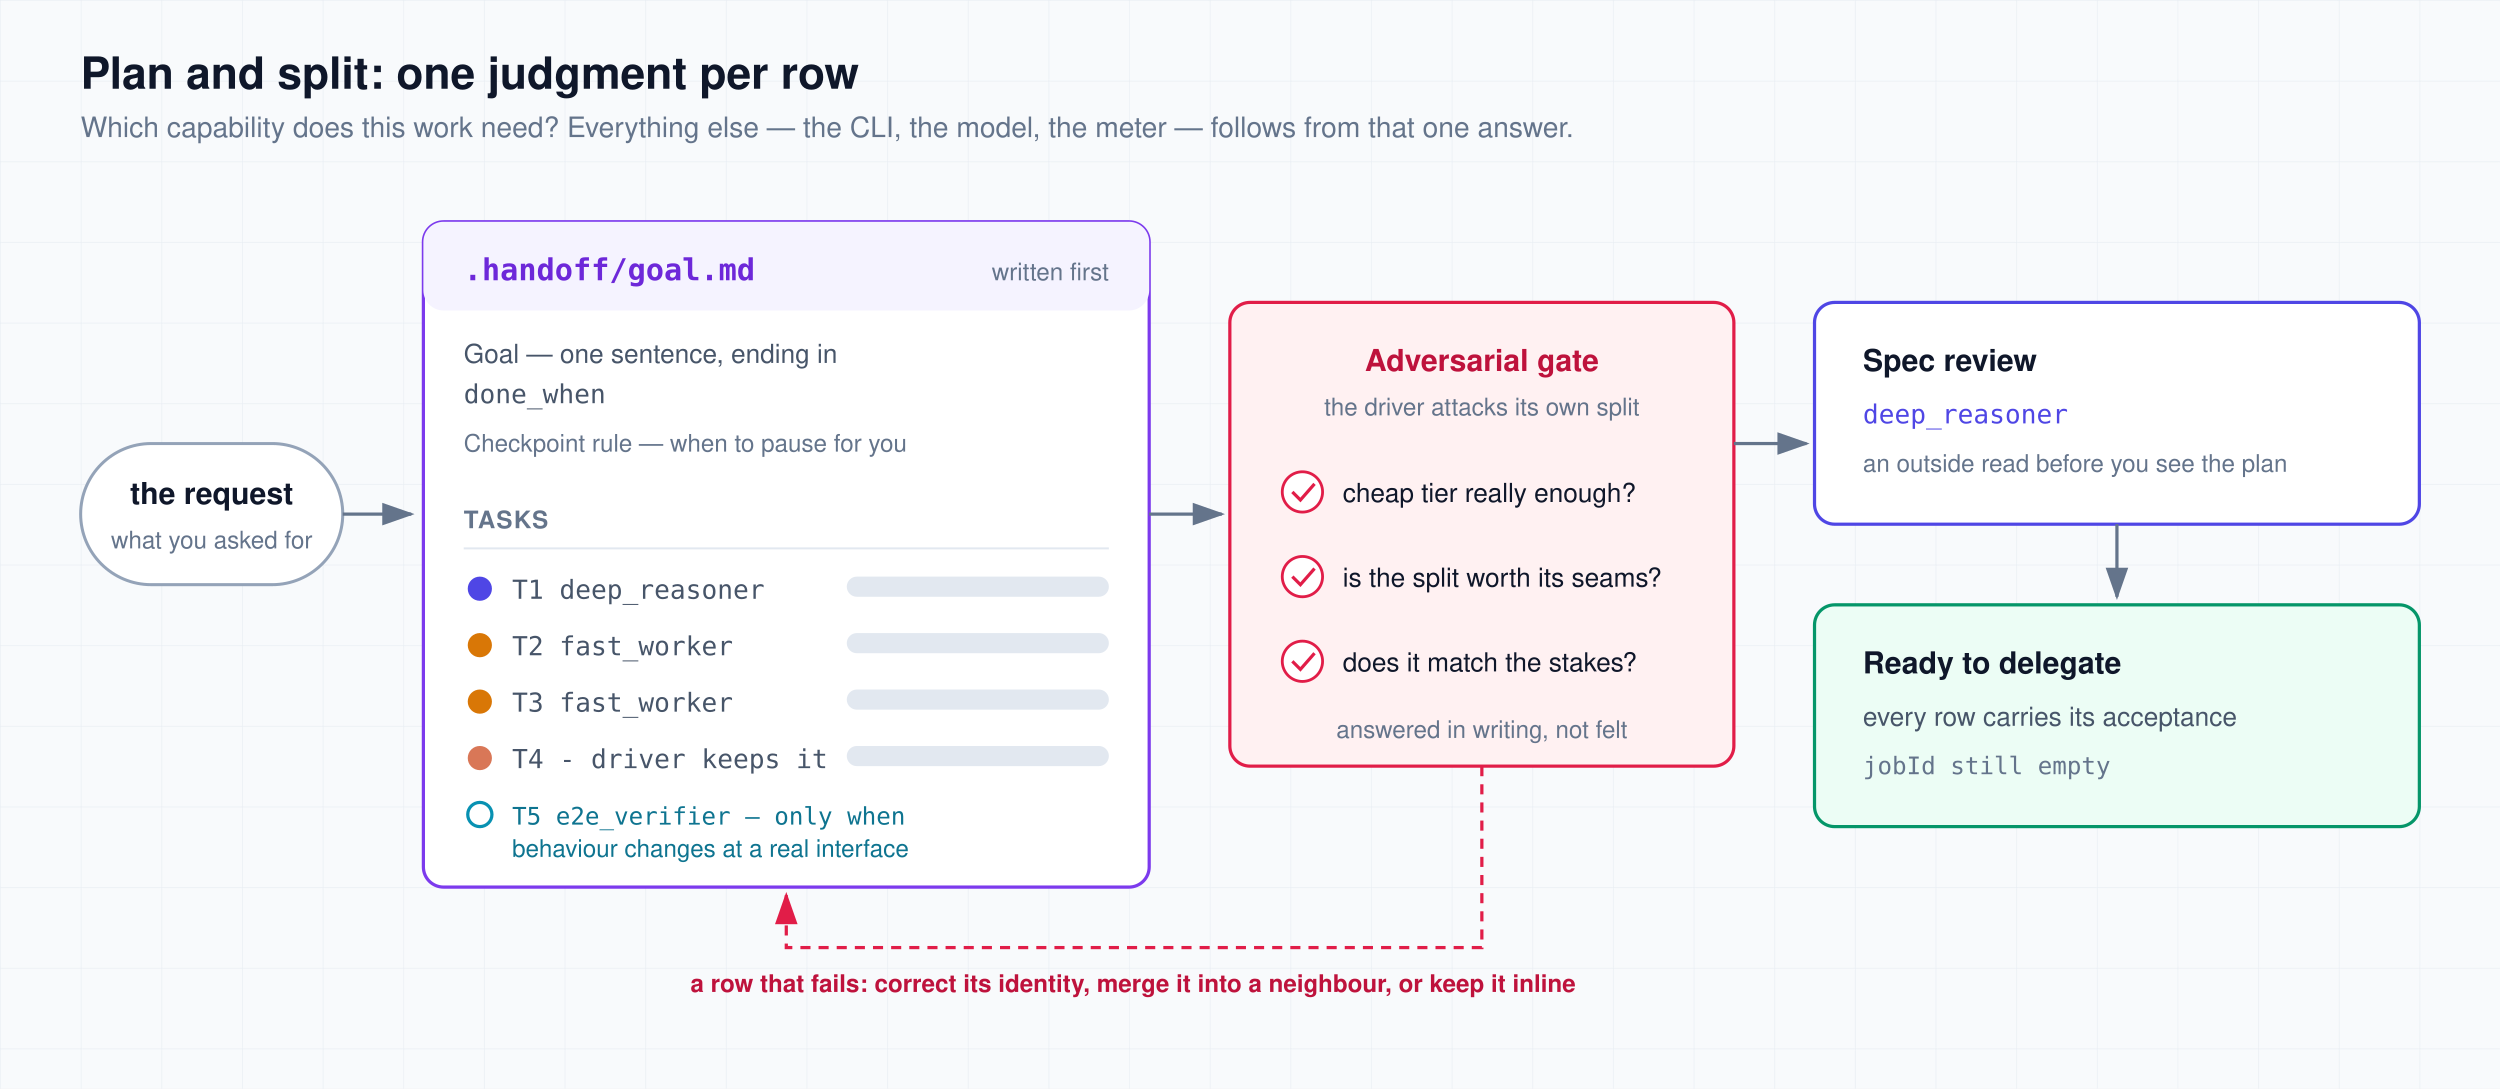
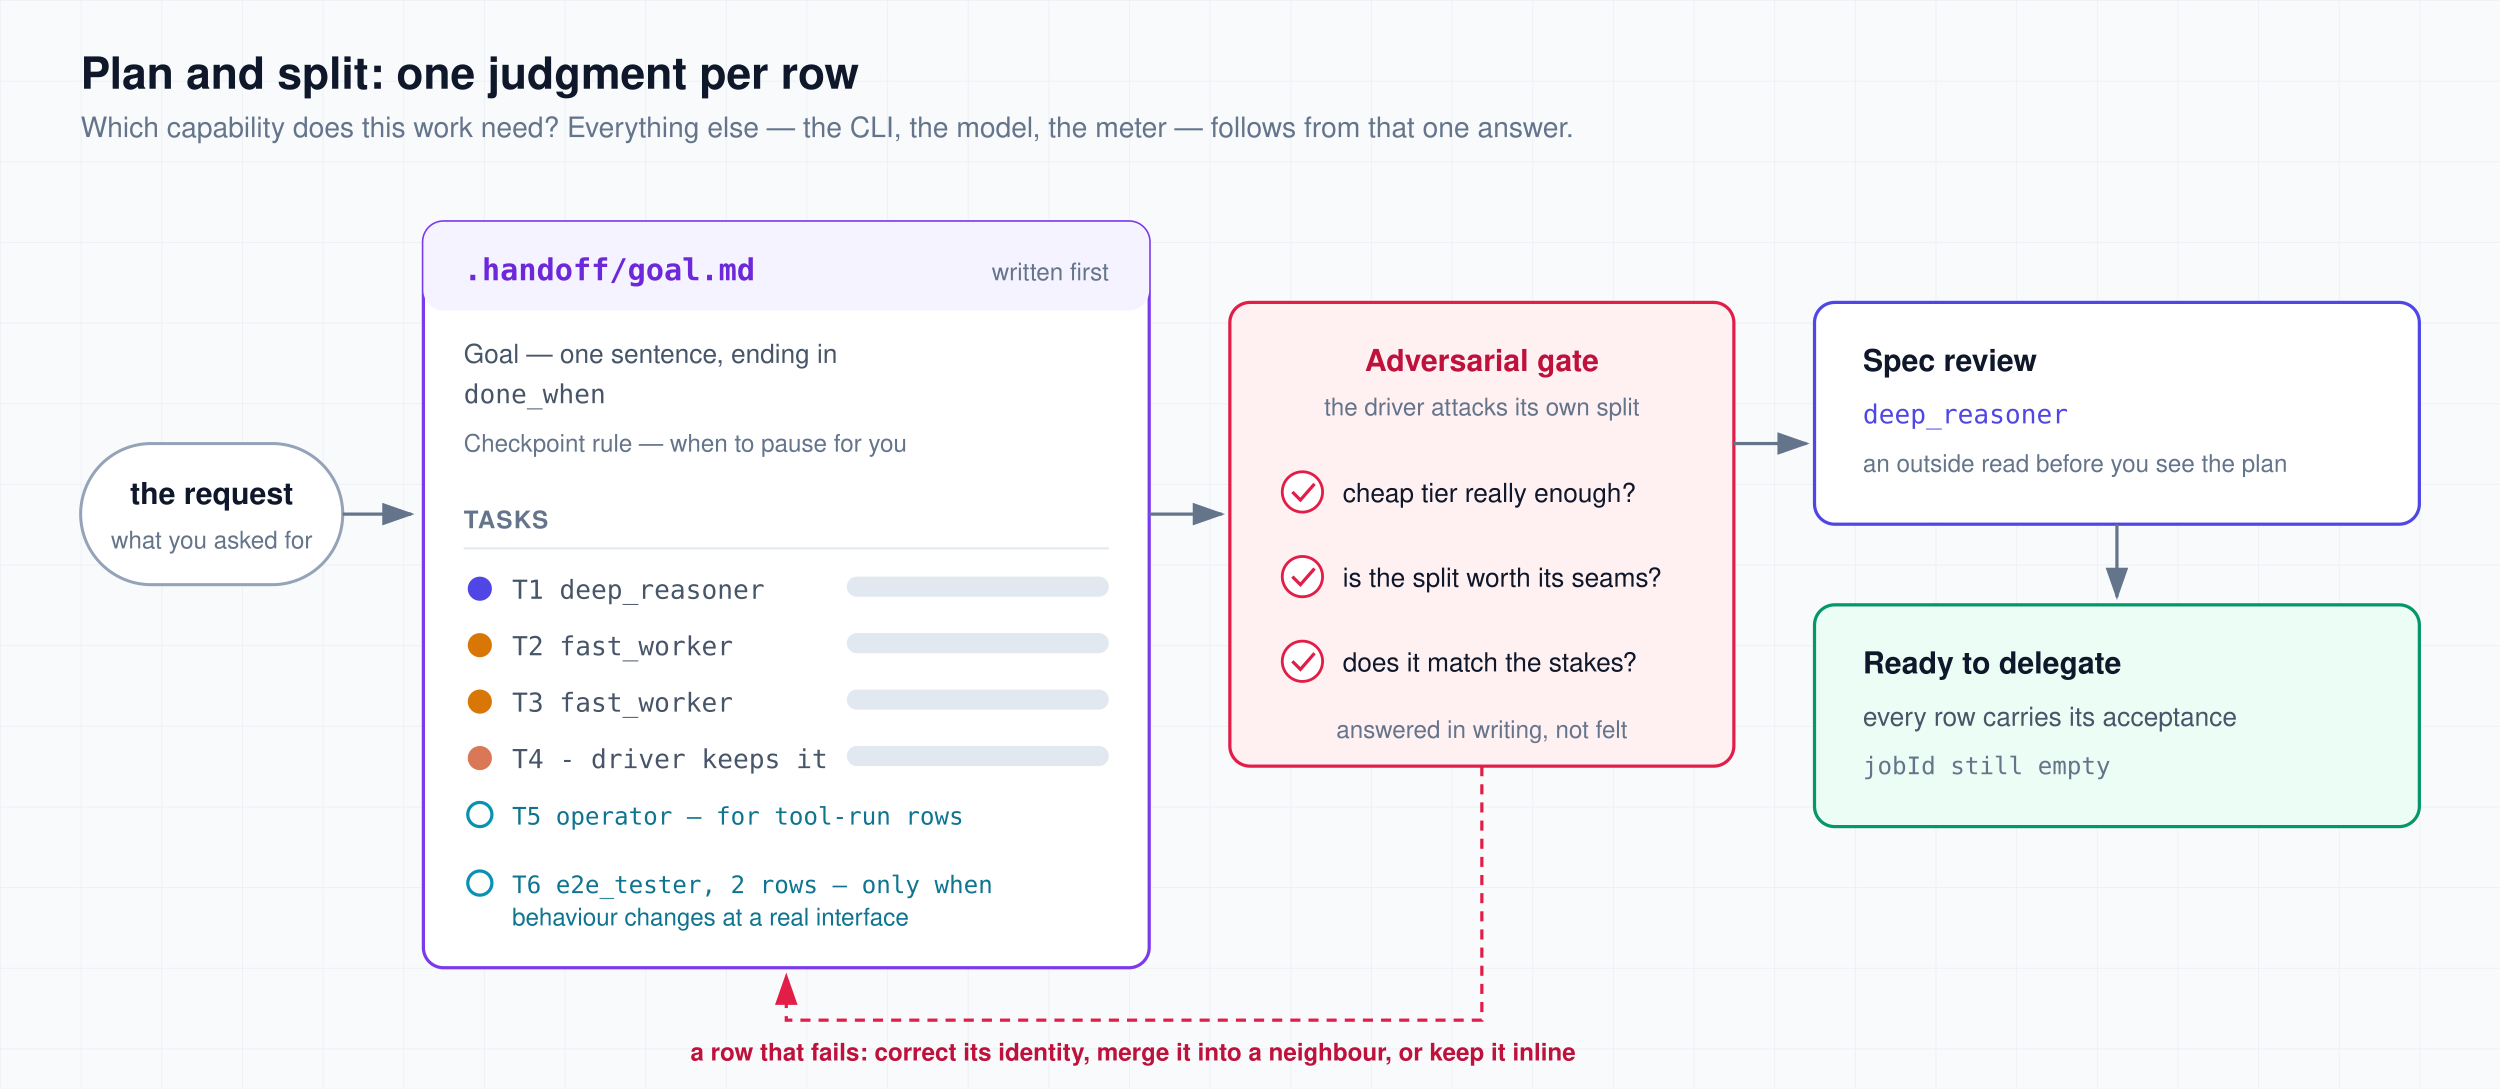
<svg xmlns="http://www.w3.org/2000/svg" viewBox="0 0 1240 540">
  <style>
    text { font-family: -apple-system, BlinkMacSystemFont, "Segoe UI", Helvetica, Arial, sans-serif; fill: #0f172a; }
    .m { font-family: "SF Mono", Menlo, Consolas, ui-monospace, monospace; }
    .title { font-size: 22px; font-weight: 700; }
    .sub { font-size: 14px; fill: #64748b; }
    .name { font-size: 15px; font-weight: 700; }
    .line { font-size: 13px; fill: #475569; }
    .small { font-size: 12px; fill: #64748b; }
    .q { font-size: 13px; fill: #0f172a; }
    .rose { font-size: 12px; font-weight: 600; fill: #be123c; }
    .head { font-size: 12px; font-weight: 700; fill: #64748b; letter-spacing: 0.06em; }
  </style>
  <defs>
    <pattern id="grid" width="40" height="40" patternUnits="userSpaceOnUse">
      <path d="M 40 0 L 0 0 0 40" fill="none" stroke="#e6ebf2" stroke-width="0.5" />
    </pattern>
    <marker id="arrow" markerWidth="10" markerHeight="7" refX="9" refY="3.5" orient="auto">
      <polygon points="0 0, 10 3.5, 0 7" fill="#64748b" />
    </marker>
    <marker id="arrow-rose" markerWidth="10" markerHeight="7" refX="9" refY="3.5" orient="auto">
      <polygon points="0 0, 10 3.5, 0 7" fill="#e11d48" />
    </marker>
  </defs>
  <rect width="1240" height="540" fill="#f8fafc" />
  <rect width="1240" height="540" fill="url(#grid)" />
  <text x="40" y="44" class="title">Plan and split: one judgment per row</text>
  <text x="40" y="68" class="sub">Which capability does this work need? Everything else — the CLI, the model, the meter — follows from that one answer.</text>
  <rect x="40" y="220" width="130" height="70" rx="35" fill="#ffffff" stroke="#94a3b8" stroke-width="1.5" />
  <text x="105" y="250" class="name" text-anchor="middle">the request</text>
  <text x="105" y="272" class="small" text-anchor="middle">what you asked for</text>
  <line x1="170" y1="255" x2="204" y2="255" stroke="#64748b" stroke-width="1.6" marker-end="url(#arrow)" />
-   <rect x="210" y="110" width="360" height="330" rx="10" fill="#ffffff" stroke="#7c3aed" stroke-width="1.6" />
+   <rect x="210" y="110" width="360" height="370" rx="10" fill="#ffffff" stroke="#7c3aed" stroke-width="1.6" />
  <rect x="210" y="110" width="360" height="44" rx="10" fill="#f5f3ff" />
  <text x="230" y="139" class="name m" style="fill:#6d28d9">.handoff/goal.md</text>
  <text x="550" y="139" class="small" text-anchor="end">written first</text>
  <text x="230" y="180" class="line">Goal — one sentence, ending in</text>
  <text x="230" y="200" class="line m">done_when</text>
  <text x="230" y="224" class="small">Checkpoint rule — when to pause for you</text>
  <text x="230" y="262" class="head">TASKS</text>
  <line x1="230" y1="272" x2="550" y2="272" stroke="#e2e8f0" />
  <circle cx="238" cy="292" r="6" fill="#4f46e5" />
  <text x="254" y="297" class="line m">T1 deep_reasoner</text>
  <rect x="420" y="286" width="130" height="10" rx="5" fill="#e2e8f0" />
  <circle cx="238" cy="320" r="6" fill="#d97706" />
  <text x="254" y="325" class="line m">T2 fast_worker</text>
  <rect x="420" y="314" width="130" height="10" rx="5" fill="#e2e8f0" />
  <circle cx="238" cy="348" r="6" fill="#d97706" />
  <text x="254" y="353" class="line m">T3 fast_worker</text>
  <rect x="420" y="342" width="130" height="10" rx="5" fill="#e2e8f0" />
  <circle cx="238" cy="376" r="6" fill="#D97757" />
  <text x="254" y="381" class="line m">T4 -  driver keeps it</text>
  <rect x="420" y="370" width="130" height="10" rx="5" fill="#e2e8f0" />
  <circle cx="238" cy="404" r="6" fill="none" stroke="#0891b2" stroke-width="1.6" />
-   <text x="254" y="409" class="small m" style="fill:#0e7490">T5 e2e_verifier — only when</text>
-   <text x="254" y="425" class="small" style="fill:#0e7490">behaviour changes at a real interface</text>
+   <text x="254" y="409" class="small m" style="fill:#0e7490">T5 operator — for tool-run rows</text>
+   <circle cx="238" cy="438" r="6" fill="none" stroke="#0891b2" stroke-width="1.6" />
+   <text x="254" y="443" class="small m" style="fill:#0e7490">T6 e2e_tester, 2 rows — only when</text>
+   <text x="254" y="459" class="small" style="fill:#0e7490">behaviour changes at a real interface</text>
  <line x1="570" y1="255" x2="606" y2="255" stroke="#64748b" stroke-width="1.6" marker-end="url(#arrow)" />
  <rect x="610" y="150" width="250" height="230" rx="10" fill="#fff1f2" stroke="#e11d48" stroke-width="1.6" />
  <text x="735" y="184" class="name" style="fill:#be123c" text-anchor="middle">Adversarial gate</text>
  <text x="735" y="206" class="small" text-anchor="middle">the driver attacks its own split</text>
  <circle cx="646" cy="244" r="10" fill="#ffffff" stroke="#e11d48" stroke-width="1.4" />
  <path d="M 641 244 l 4 4 l 7 -8" fill="none" stroke="#e11d48" stroke-width="1.6" />
  <text x="666" y="249" class="q">cheap tier really enough?</text>
  <circle cx="646" cy="286" r="10" fill="#ffffff" stroke="#e11d48" stroke-width="1.4" />
  <path d="M 641 286 l 4 4 l 7 -8" fill="none" stroke="#e11d48" stroke-width="1.6" />
  <text x="666" y="291" class="q">is the split worth its seams?</text>
  <circle cx="646" cy="328" r="10" fill="#ffffff" stroke="#e11d48" stroke-width="1.4" />
  <path d="M 641 328 l 4 4 l 7 -8" fill="none" stroke="#e11d48" stroke-width="1.6" />
  <text x="666" y="333" class="q">does it match the stakes?</text>
  <text x="735" y="366" class="small" text-anchor="middle">answered in writing, not felt</text>
-   <path d="M 735 380 V 470 H 390 V 444" fill="none" stroke="#e11d48" stroke-width="1.6" stroke-dasharray="5,4" marker-end="url(#arrow-rose)" />
-   <text x="562" y="492" class="rose" text-anchor="middle">a row that fails: correct its identity, merge it into a neighbour, or keep it inline</text>
+   <path d="M 735 380 V 506 H 390 V 484" fill="none" stroke="#e11d48" stroke-width="1.6" stroke-dasharray="5,4" marker-end="url(#arrow-rose)" />
+   <text x="562" y="526" class="rose" text-anchor="middle">a row that fails: correct its identity, merge it into a neighbour, or keep it inline</text>
  <line x1="860" y1="220" x2="896" y2="220" stroke="#64748b" stroke-width="1.6" marker-end="url(#arrow)" />
  <rect x="900" y="150" width="300" height="110" rx="10" fill="#ffffff" stroke="#4f46e5" stroke-width="1.6" />
  <text x="924" y="184" class="name">Spec review</text>
  <text x="924" y="210" class="line m" style="fill:#4f46e5">deep_reasoner</text>
  <text x="924" y="234" class="small">an outside read before you see the plan</text>
  <line x1="1050" y1="260" x2="1050" y2="296" stroke="#64748b" stroke-width="1.6" marker-end="url(#arrow)" />
  <rect x="900" y="300" width="300" height="110" rx="10" fill="#ecfdf5" stroke="#059669" stroke-width="1.6" />
  <text x="924" y="334" class="name">Ready to delegate</text>
  <text x="924" y="360" class="line">every row carries its acceptance</text>
  <text x="924" y="384" class="small m">jobId still empty</text>
</svg>
